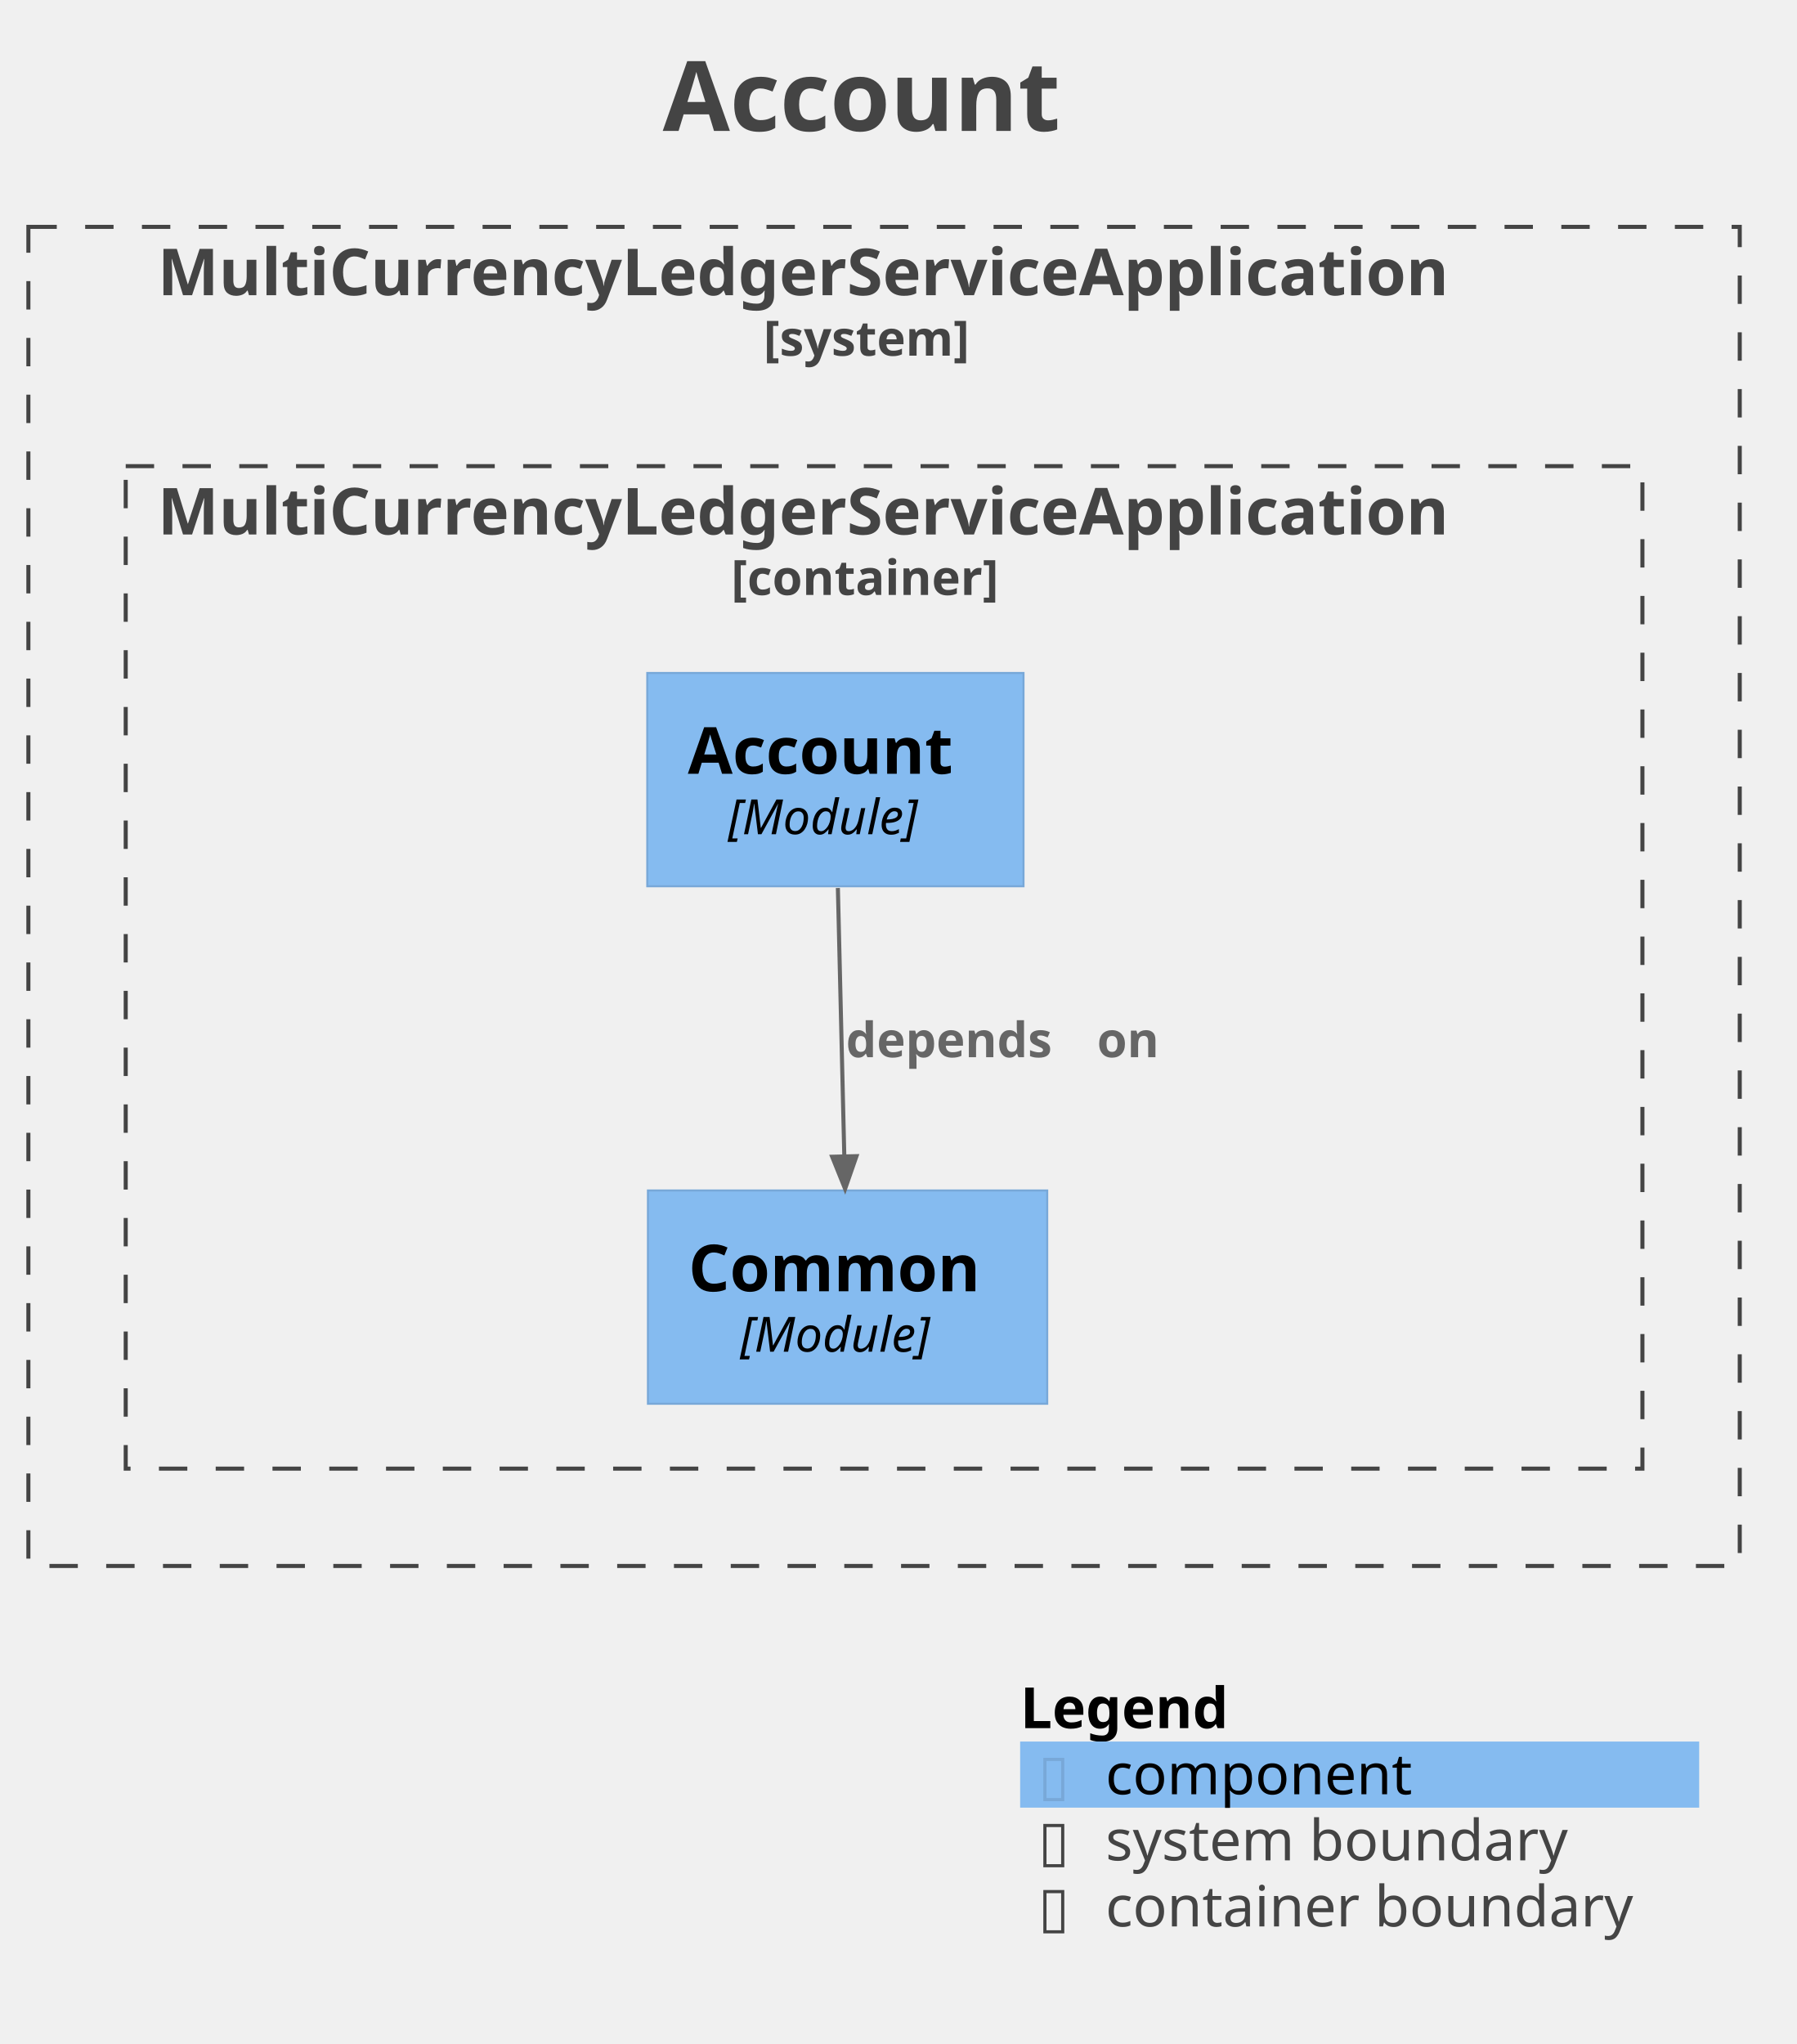
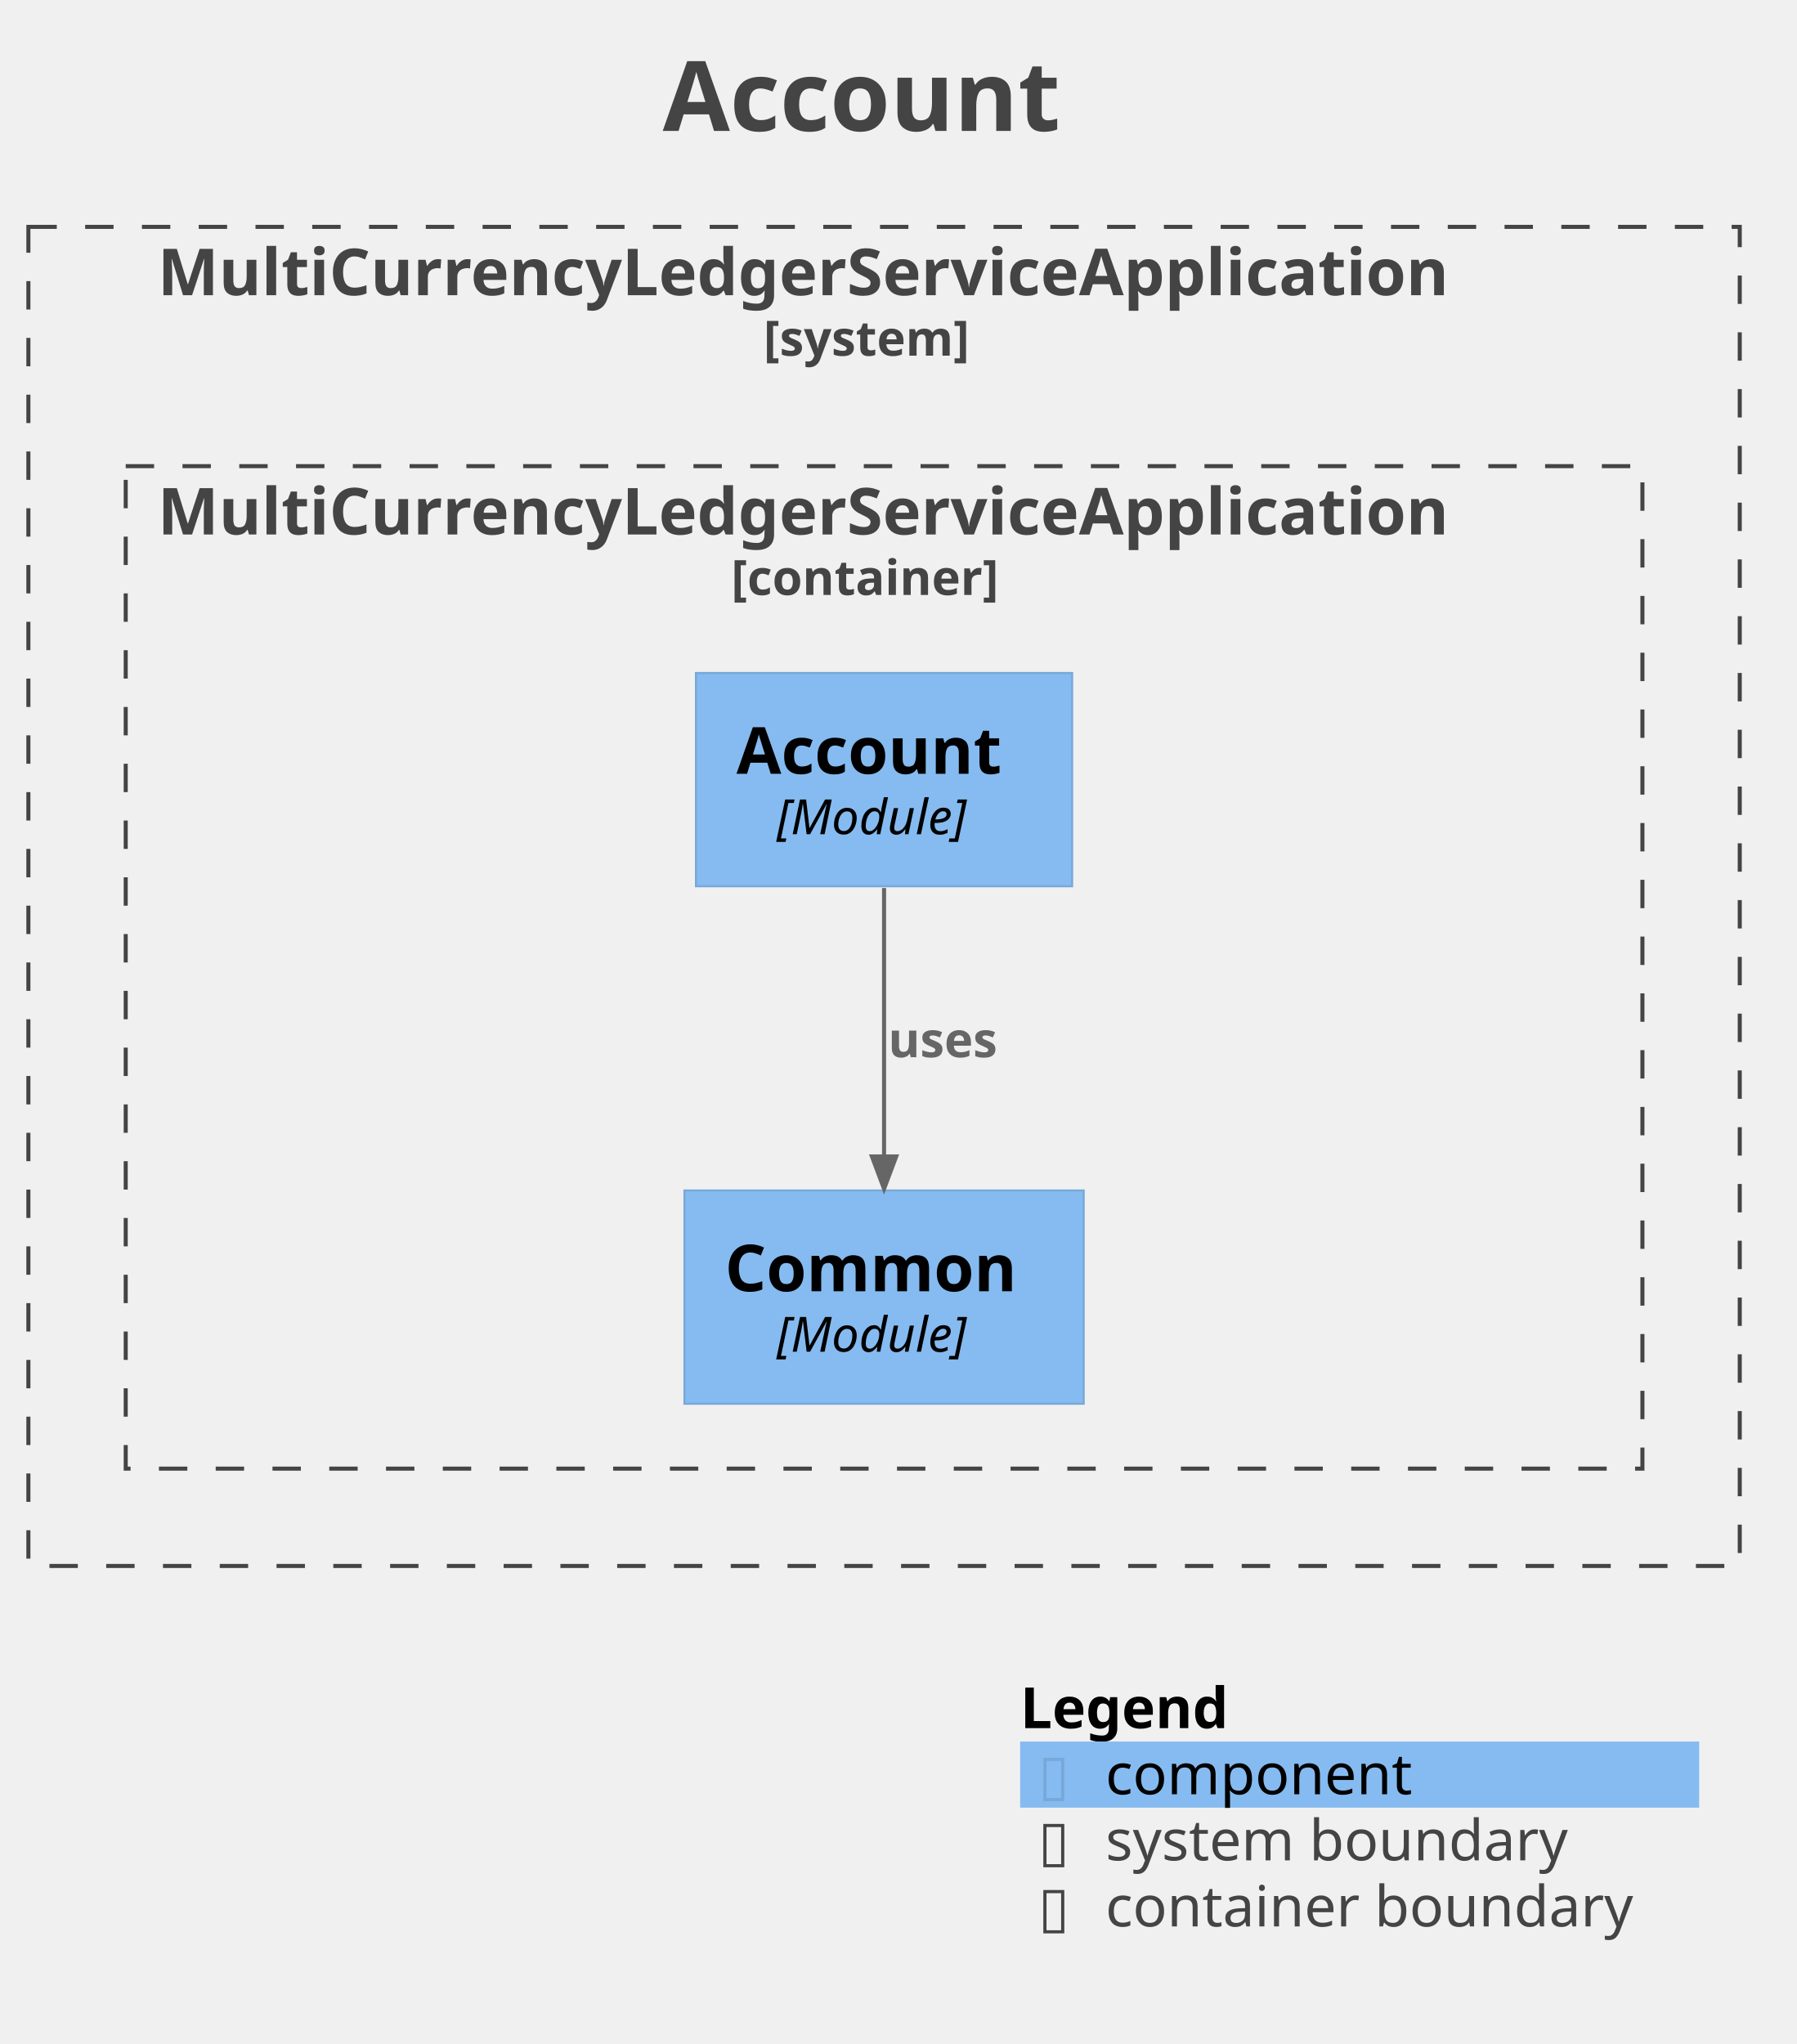
<svg xmlns="http://www.w3.org/2000/svg" contentStyleType="text/css" data-diagram-type="DESCRIPTION" height="504px" preserveAspectRatio="none" style="width:443px;height:504px;background:#FFFFFF;" version="1.1" viewBox="0 0 443 504" width="443px" zoomAndPan="magnify">
  <defs />
  <g>
    <g class="title" data-source-line="1">
      <text fill="#444444" font-family="sans-serif" font-size="24" font-weight="700" lengthAdjust="spacing" textLength="109.16" x="163.42" y="32.277">Account</text>
    </g>
    <g class="cluster" data-qualified-name="MultiCurrencyLedgerServiceApplication_boundary" data-source-line="1666" id="ent0001">
      <rect fill="none" height="330.19" style="stroke:#444444;stroke-width:1;stroke-dasharray:7,7;" width="422" x="7" y="55.938" />
      <text fill="#444444" font-family="sans-serif" font-size="16" font-weight="700" lengthAdjust="spacing" textLength="358.266" x="38.867" y="72.789">MultiCurrencyLedgerServiceApplication</text>
      <text fill="#444444" font-family="sans-serif" font-size="12" font-weight="700" lengthAdjust="spacing" textLength="59.455" x="188.273" y="87.701">[system]</text>
    </g>
    <g class="cluster" data-qualified-name="MultiCurrencyLedgerServiceApplication_boundary.MultiCurrencyLedgerServiceApplication.MultiCurrencyLedgerServiceApplication_boundary" data-source-line="1666" id="ent0002">
      <rect fill="none" height="247.19" style="stroke:#444444;stroke-width:1;stroke-dasharray:7,7;" width="374" x="31" y="114.938" />
      <text fill="#444444" font-family="sans-serif" font-size="16" font-weight="700" lengthAdjust="spacing" textLength="358.266" x="38.867" y="131.789">MultiCurrencyLedgerServiceApplication</text>
      <text fill="#444444" font-family="sans-serif" font-size="12" font-weight="700" lengthAdjust="spacing" textLength="75.416" x="180.292" y="146.701">[container]</text>
    </g>
    <g class="entity" data-qualified-name="MultiCurrencyLedgerServiceApplication_boundary.MultiCurrencyLedgerServiceApplication.MultiCurrencyLedgerServiceApplication_boundary.MultiCurrencyLedgerServiceApplication.MultiCurrencyLedgerServiceApplication.Common" data-source-line="78" id="ent0003">
-       <rect fill="#85BBF0" height="52.594" style="stroke:#78A8D8;stroke-width:0.5;" width="98.461" x="159.77" y="293.538" />
-       <text fill="#000000" font-family="sans-serif" font-size="16" font-weight="700" lengthAdjust="spacing" textLength="78.461" x="169.77" y="318.389">Common</text>
-       <text fill="#000000" font-family="sans-serif" font-size="12" font-style="italic" lengthAdjust="spacing" textLength="52.998" x="182.501" y="333.301">[Module]</text>
+       <rect fill="#85BBF0" height="52.594" style="stroke:#78A8D8;stroke-width:0.5;" width="98.461" x="168.77" y="293.538" />
+       <text fill="#000000" font-family="sans-serif" font-size="16" font-weight="700" lengthAdjust="spacing" textLength="78.461" x="178.77" y="318.389">Common</text>
+       <text fill="#000000" font-family="sans-serif" font-size="12" font-style="italic" lengthAdjust="spacing" textLength="52.998" x="191.501" y="333.301">[Module]</text>
    </g>
    <g class="entity" data-qualified-name="MultiCurrencyLedgerServiceApplication_boundary.MultiCurrencyLedgerServiceApplication.MultiCurrencyLedgerServiceApplication_boundary.MultiCurrencyLedgerServiceApplication.MultiCurrencyLedgerServiceApplication.Account" data-source-line="78" id="ent0004">
-       <rect fill="#85BBF0" height="52.594" style="stroke:#78A8D8;stroke-width:0.5;" width="92.773" x="159.61" y="165.938" />
-       <text fill="#000000" font-family="sans-serif" font-size="16" font-weight="700" lengthAdjust="spacing" textLength="72.773" x="169.61" y="190.789">Account</text>
-       <text fill="#000000" font-family="sans-serif" font-size="12" font-style="italic" lengthAdjust="spacing" textLength="52.998" x="179.498" y="205.701">[Module]</text>
+       <rect fill="#85BBF0" height="52.594" style="stroke:#78A8D8;stroke-width:0.5;" width="92.773" x="171.61" y="165.938" />
+       <text fill="#000000" font-family="sans-serif" font-size="16" font-weight="700" lengthAdjust="spacing" textLength="72.773" x="181.61" y="190.789">Account</text>
+       <text fill="#000000" font-family="sans-serif" font-size="12" font-style="italic" lengthAdjust="spacing" textLength="52.998" x="191.498" y="205.701">[Module]</text>
    </g>
    <g class="link" data-entity-1="ent0004" data-entity-2="ent0003" data-link-type="dependency" data-source-line="1779" id="lnk5">
-       <path d="M206.61,218.958 C207.13,240.627 207.678,263.49 208.198,285.15" fill="none" id="MultiCurrencyLedgerServiceApplication.MultiCurrencyLedgerServiceApplication.Account-to-MultiCurrencyLedgerServiceApplication.MultiCurrencyLedgerServiceApplication.Common" style="stroke:#666666;stroke-width:1;" />
-       <polygon fill="#666666" points="208.39,293.147,211.197,285.078,205.199,285.222,208.39,293.147" style="stroke:#666666;stroke-width:1;stroke-linejoin:miter;stroke-miterlimit:10;" />
-       <text fill="#666666" font-family="sans-serif" font-size="12" font-weight="700" lengthAdjust="spacing" textLength="57.732" x="208.59" y="260.676">depends</text>
-       <text fill="#666666" font-family="sans-serif" font-size="12" font-weight="700" lengthAdjust="spacing" textLength="4.178" x="266.322" y="260.676"> </text>
-       <text fill="#666666" font-family="sans-serif" font-size="12" font-weight="700" lengthAdjust="spacing" textLength="16.787" x="270.5" y="260.676">on</text>
+       <path d="M218,218.958 C218,240.627 218,263.488 218,285.147" fill="none" id="MultiCurrencyLedgerServiceApplication.MultiCurrencyLedgerServiceApplication.Account-to-MultiCurrencyLedgerServiceApplication.MultiCurrencyLedgerServiceApplication.Common" style="stroke:#666666;stroke-width:1;" />
+       <polygon fill="#666666" points="218,293.147,221,285.147,215,285.147,218,293.147" style="stroke:#666666;stroke-width:1;stroke-linejoin:miter;stroke-miterlimit:10;" />
+       <text fill="#666666" font-family="sans-serif" font-size="12" font-weight="700" lengthAdjust="spacing" textLength="30.967" x="219" y="260.676">uses</text>
    </g>
    <g class="legend" data-source-line="1576">
      <rect fill="none" height="16.297" style="stroke:none;stroke-width:1;" width="167.446" x="251.554" y="413.127" />
      <text fill="#000000" font-family="sans-serif" font-size="14" font-weight="700" lengthAdjust="spacing" textLength="57.921" x="251.554" y="426.123">Legend</text>
      <text fill="#FFFFFF" font-family="sans-serif" font-size="14" lengthAdjust="spacing" textLength="4.45" x="314.349" y="426.123"> </text>
      <rect fill="#85BBF0" height="16.297" style="stroke:none;stroke-width:1;" width="167.446" x="251.554" y="429.424" />
      <text fill="#78A8D8" font-family="sans-serif" font-size="14" lengthAdjust="spacing" textLength="7.704" x="256.004" y="442.42">▯</text>
      <text fill="#FFFFFF" font-family="sans-serif" font-size="14" lengthAdjust="spacing" textLength="4.45" x="263.708" y="442.42"> </text>
      <text fill="#000000" font-family="sans-serif" font-size="14" lengthAdjust="spacing" textLength="79.201" x="272.608" y="442.42">component</text>
      <text fill="#FFFFFF" font-family="sans-serif" font-size="14" lengthAdjust="spacing" textLength="4.45" x="356.26" y="442.42"> </text>
      <rect fill="none" height="16.297" style="stroke:none;stroke-width:1;" width="167.446" x="251.554" y="445.721" />
      <text fill="#444444" font-family="sans-serif" font-size="14" lengthAdjust="spacing" textLength="7.704" x="256.004" y="458.716">▯</text>
      <text fill="#FFFFFF" font-family="sans-serif" font-size="14" lengthAdjust="spacing" textLength="4.45" x="263.708" y="458.716"> </text>
      <text fill="#444444" font-family="sans-serif" font-size="14" lengthAdjust="spacing" textLength="121.769" x="272.608" y="458.716">system boundary</text>
      <text fill="#FFFFFF" font-family="sans-serif" font-size="14" lengthAdjust="spacing" textLength="4.45" x="398.827" y="458.716"> </text>
      <rect fill="none" height="16.297" style="stroke:none;stroke-width:1;" width="167.446" x="251.554" y="462.018" />
      <text fill="#444444" font-family="sans-serif" font-size="14" lengthAdjust="spacing" textLength="7.704" x="256.004" y="475.013">▯</text>
      <text fill="#FFFFFF" font-family="sans-serif" font-size="14" lengthAdjust="spacing" textLength="4.45" x="263.708" y="475.013"> </text>
      <text fill="#444444" font-family="sans-serif" font-size="14" lengthAdjust="spacing" textLength="137.491" x="272.608" y="475.013">container boundary</text>
      <text fill="#FFFFFF" font-family="sans-serif" font-size="14" lengthAdjust="spacing" textLength="4.45" x="414.55" y="475.013"> </text>
      <line style="stroke:none;stroke-width:1;" x1="251.554" x2="419" y1="413.127" y2="413.127" />
      <line style="stroke:none;stroke-width:1;" x1="251.554" x2="419" y1="429.424" y2="429.424" />
      <line style="stroke:none;stroke-width:1;" x1="251.554" x2="419" y1="445.721" y2="445.721" />
      <line style="stroke:none;stroke-width:1;" x1="251.554" x2="419" y1="462.018" y2="462.018" />
      <line style="stroke:none;stroke-width:1;" x1="251.554" x2="419" y1="478.315" y2="478.315" />
      <line style="stroke:none;stroke-width:1;" x1="251.554" x2="251.554" y1="413.127" y2="478.315" />
      <line style="stroke:none;stroke-width:1;" x1="419" x2="419" y1="413.127" y2="478.315" />
    </g>
  </g>
</svg>
